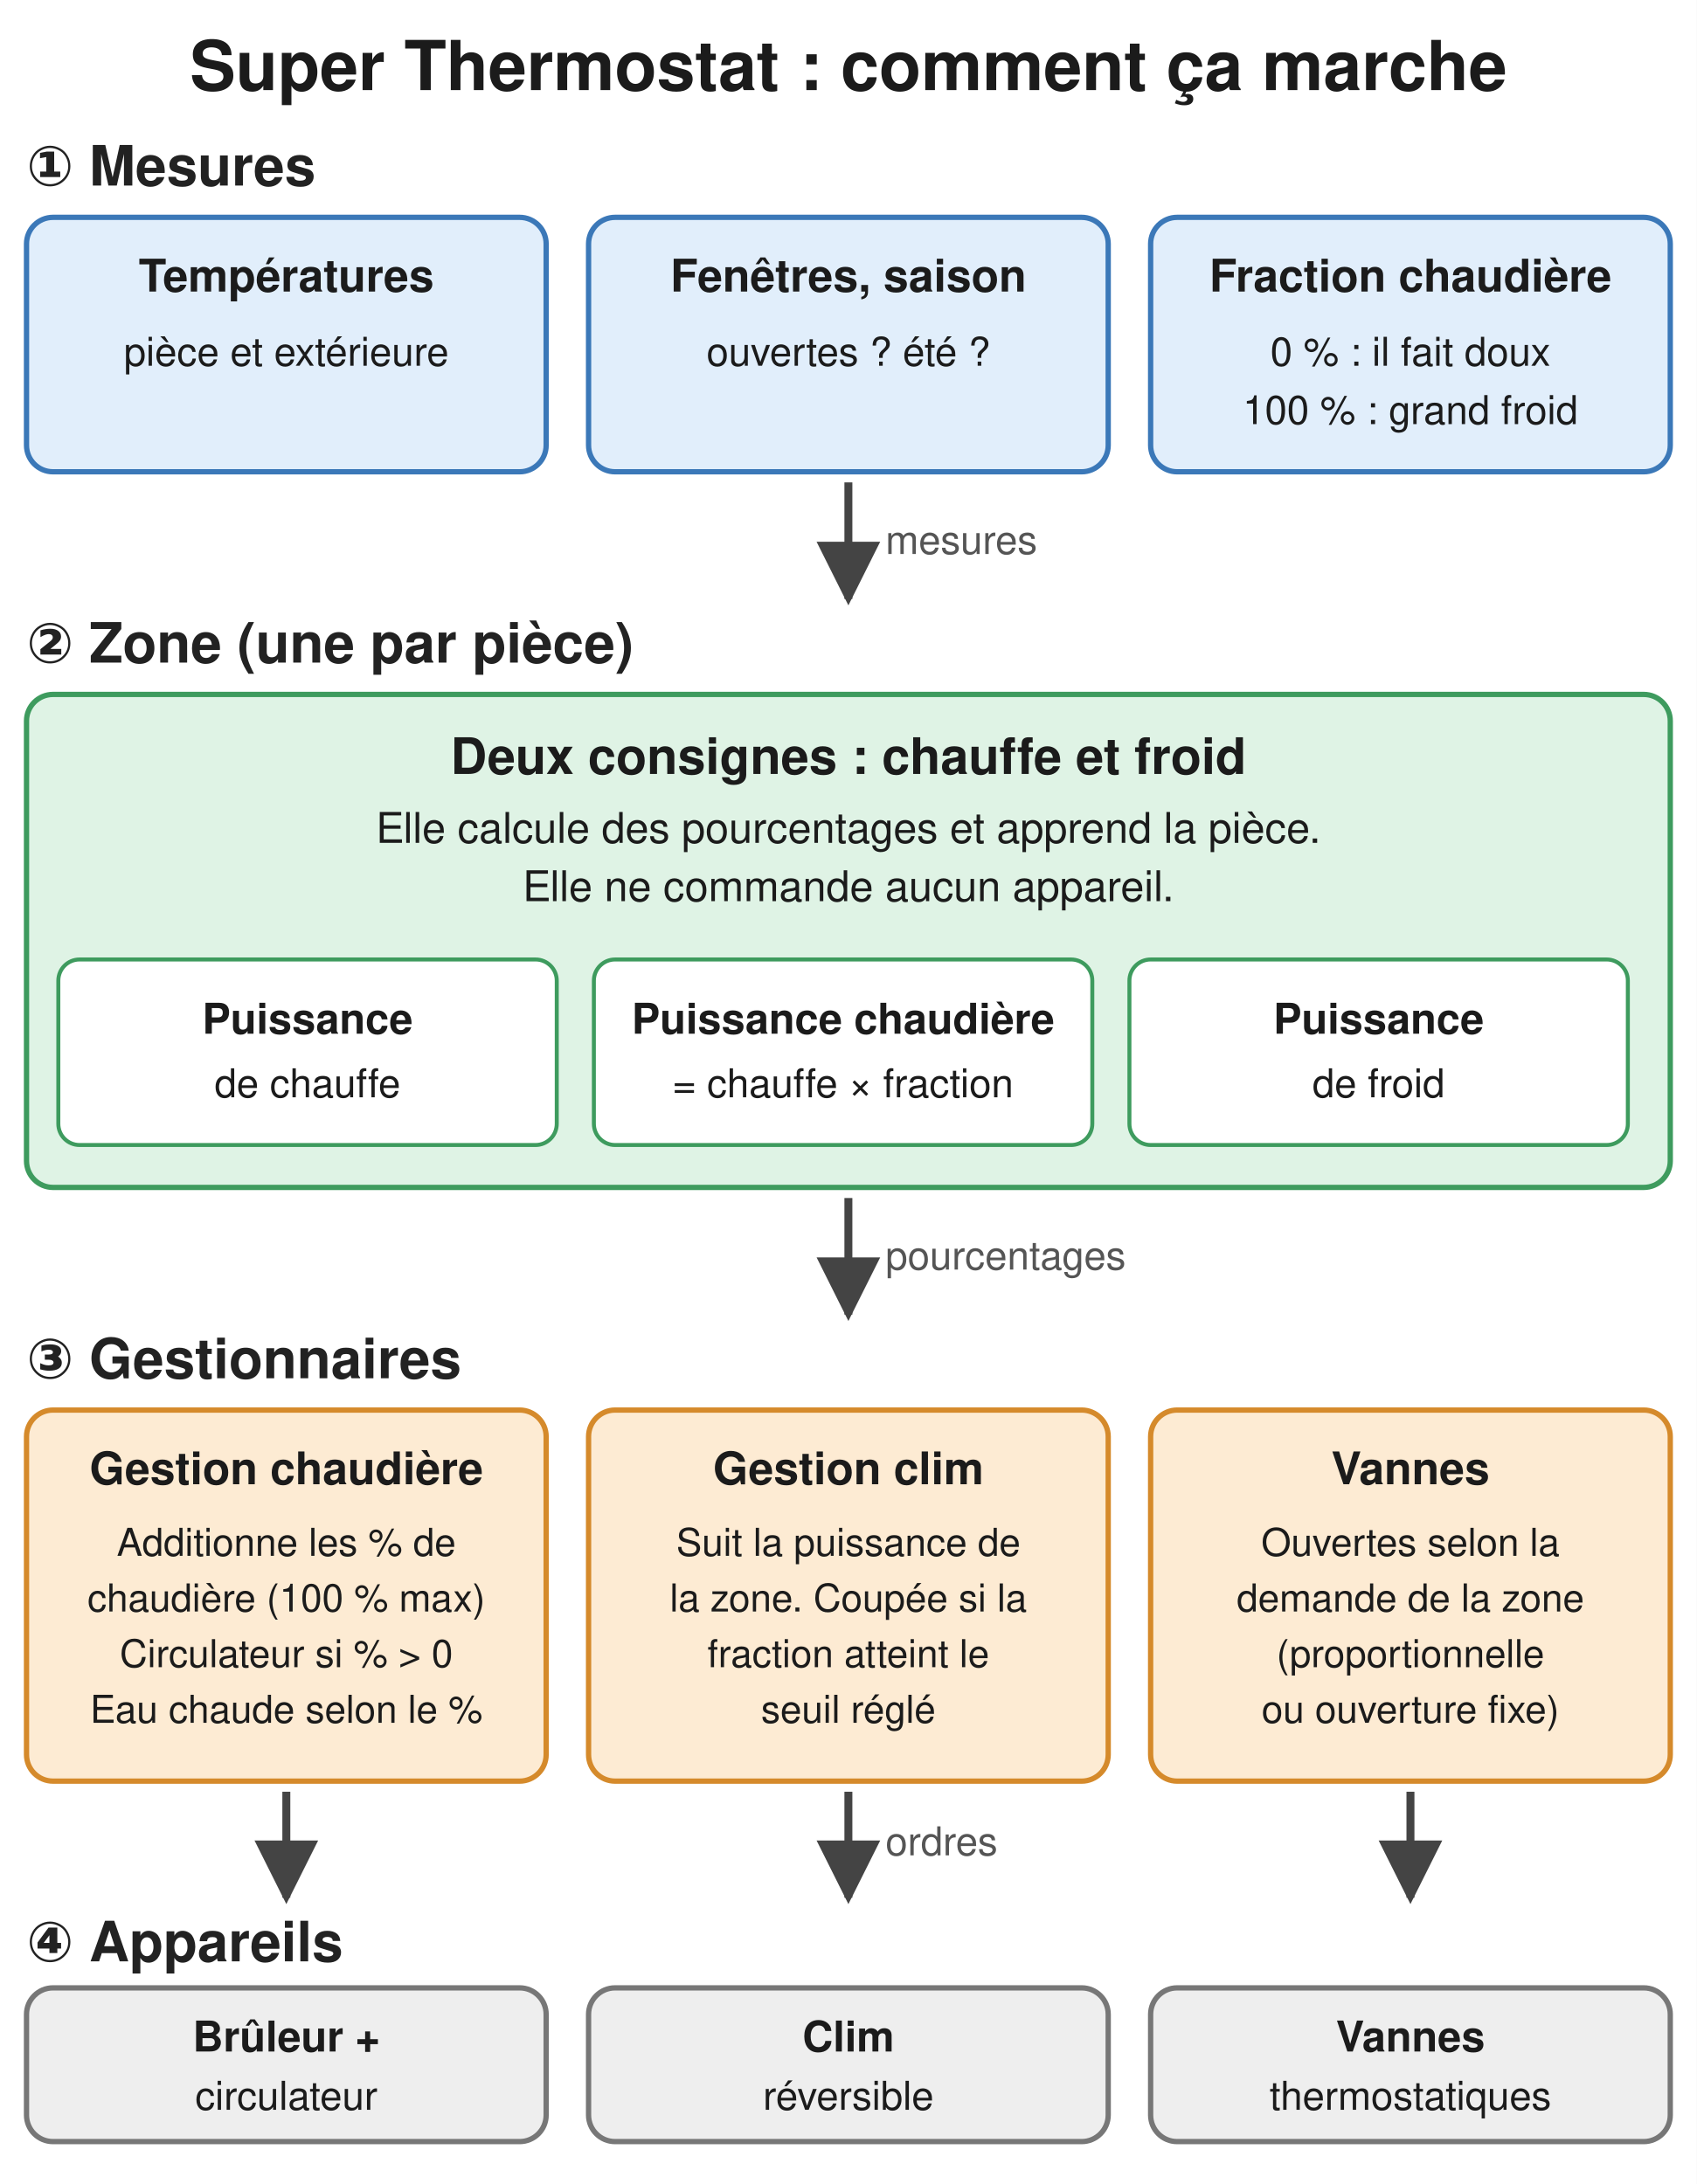
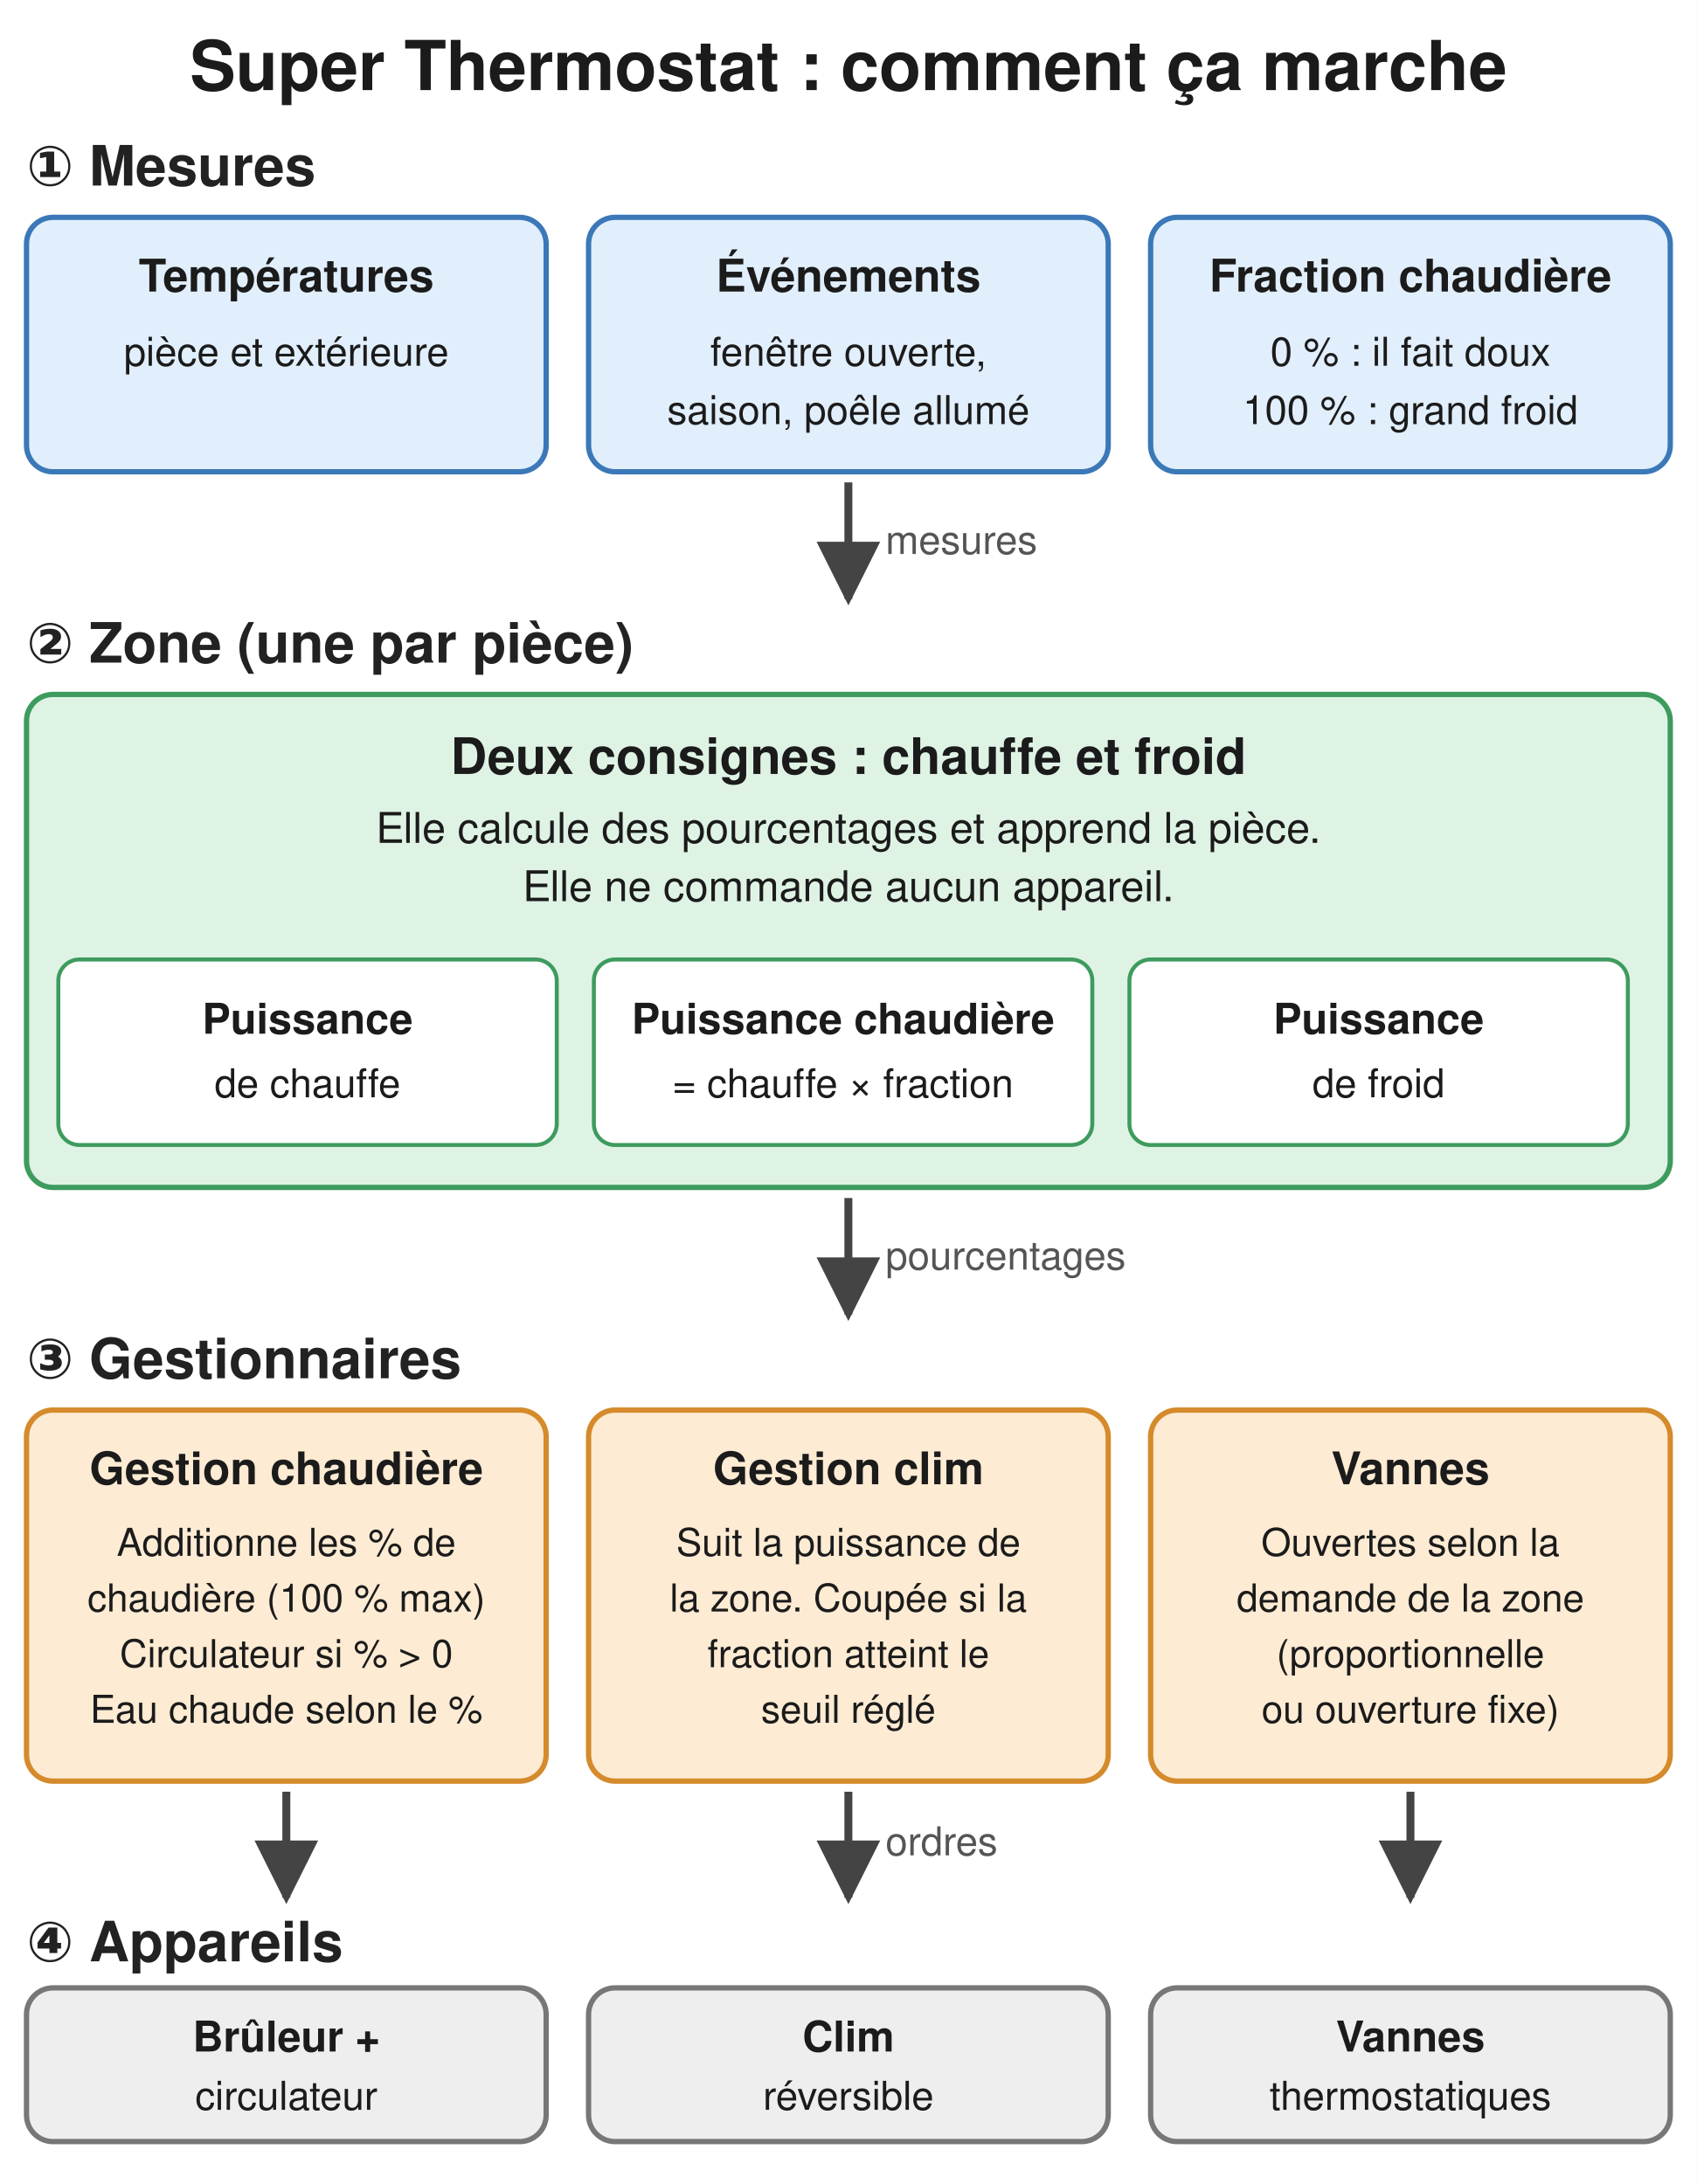
<svg xmlns="http://www.w3.org/2000/svg" viewBox="0 0 640 824" width="640" height="824" font-family="Segoe UI, Helvetica, Arial, sans-serif">
  <defs>
    <marker id="a" viewBox="0 0 10 10" refX="9" refY="5" markerWidth="8" markerHeight="8" orient="auto-start-reverse">
      <path d="M0,0 L10,5 L0,10 z" fill="#444" />
    </marker>
  </defs>
  <rect width="640" height="824" fill="#ffffff" />
  <text x="320.0" y="34" font-size="26" font-weight="bold" fill="#1b1b1b" text-anchor="middle">Super Thermostat : comment ça marche</text>
  <text x="10" y="70" font-size="21" font-weight="bold" fill="#222" text-anchor="start">① Mesures</text>
  <rect x="10" y="82" width="196" height="96" rx="10" fill="#E1EEFB" stroke="#3B78B8" stroke-width="2" />
  <text x="108.0" y="110" font-size="17" font-weight="bold" fill="#1b1b1b" text-anchor="middle">Températures</text>
  <text x="108.0" y="138" font-size="15" font-weight="normal" fill="#1b1b1b" text-anchor="middle">pièce et extérieure</text>
  <rect x="222" y="82" width="196" height="96" rx="10" fill="#E1EEFB" stroke="#3B78B8" stroke-width="2" />
-   <text x="320.0" y="110" font-size="17" font-weight="bold" fill="#1b1b1b" text-anchor="middle">Fenêtres, saison</text>
-   <text x="320.0" y="138" font-size="15" font-weight="normal" fill="#1b1b1b" text-anchor="middle">ouvertes ? été ?</text>
+   <text x="320.0" y="110" font-size="17" font-weight="bold" fill="#1b1b1b" text-anchor="middle">Événements</text>
+   <text x="320.0" y="138" font-size="15" font-weight="normal" fill="#1b1b1b" text-anchor="middle">fenêtre ouverte,</text>
+   <text x="320.0" y="160.0" font-size="15" font-weight="normal" fill="#1b1b1b" text-anchor="middle">saison, poêle allumé</text>
  <rect x="434" y="82" width="196" height="96" rx="10" fill="#E1EEFB" stroke="#3B78B8" stroke-width="2" />
  <text x="532.0" y="110" font-size="17" font-weight="bold" fill="#1b1b1b" text-anchor="middle">Fraction chaudière</text>
  <text x="532.0" y="138" font-size="15" font-weight="normal" fill="#1b1b1b" text-anchor="middle">0 % : il fait doux</text>
  <text x="532.0" y="160" font-size="15" font-weight="normal" fill="#1b1b1b" text-anchor="middle">100 % : grand froid</text>
  <line x1="320.0" y1="182" x2="320.0" y2="226" stroke="#444" stroke-width="3" marker-end="url(#a)" />
  <text x="334.0" y="209.0" font-size="15" font-weight="normal" fill="#555" text-anchor="start">mesures</text>
  <text x="10" y="250" font-size="21" font-weight="bold" fill="#222" text-anchor="start">② Zone (une par pièce)</text>
  <rect x="10" y="262" width="620" height="186" rx="10" fill="#DFF3E5" stroke="#3E9B5E" stroke-width="2" />
  <text x="320.0" y="292" font-size="19" font-weight="bold" fill="#1b1b1b" text-anchor="middle">Deux consignes : chauffe et froid</text>
  <text x="320.0" y="318" font-size="16" font-weight="normal" fill="#1b1b1b" text-anchor="middle">Elle calcule des pourcentages et apprend la pièce.</text>
  <text x="320.0" y="340" font-size="16" font-weight="normal" fill="#1b1b1b" text-anchor="middle">Elle ne commande aucun appareil.</text>
  <rect x="22" y="362" width="188" height="70" rx="8" fill="#ffffff" stroke="#3E9B5E" stroke-width="1.5" />
  <text x="116" y="390" font-size="16" font-weight="bold" fill="#1b1b1b" text-anchor="middle">Puissance</text>
  <text x="116" y="414" font-size="15" font-weight="normal" fill="#1b1b1b" text-anchor="middle">de chauffe</text>
  <rect x="224" y="362" width="188" height="70" rx="8" fill="#ffffff" stroke="#3E9B5E" stroke-width="1.5" />
  <text x="318" y="390" font-size="16" font-weight="bold" fill="#1b1b1b" text-anchor="middle">Puissance chaudière</text>
  <text x="318" y="414" font-size="15" font-weight="normal" fill="#1b1b1b" text-anchor="middle">= chauffe × fraction</text>
  <rect x="426" y="362" width="188" height="70" rx="8" fill="#ffffff" stroke="#3E9B5E" stroke-width="1.5" />
  <text x="520" y="390" font-size="16" font-weight="bold" fill="#1b1b1b" text-anchor="middle">Puissance</text>
  <text x="520" y="414" font-size="15" font-weight="normal" fill="#1b1b1b" text-anchor="middle">de froid</text>
  <line x1="320.0" y1="452" x2="320.0" y2="496" stroke="#444" stroke-width="3" marker-end="url(#a)" />
  <text x="334.0" y="479.0" font-size="15" font-weight="normal" fill="#555" text-anchor="start">pourcentages</text>
  <text x="10" y="520" font-size="21" font-weight="bold" fill="#222" text-anchor="start">③ Gestionnaires</text>
  <rect x="10" y="532" width="196" height="140" rx="10" fill="#FDEBD3" stroke="#D58A2B" stroke-width="2" />
  <text x="108.0" y="560" font-size="17" font-weight="bold" fill="#1b1b1b" text-anchor="middle">Gestion chaudière</text>
  <text x="108.0" y="587" font-size="14.5" font-weight="normal" fill="#1b1b1b" text-anchor="middle">Additionne les % de</text>
  <text x="108.0" y="608" font-size="14.5" font-weight="normal" fill="#1b1b1b" text-anchor="middle">chaudière (100 % max)</text>
  <text x="108.0" y="629" font-size="14.5" font-weight="normal" fill="#1b1b1b" text-anchor="middle">Circulateur si % &gt; 0</text>
  <text x="108.0" y="650" font-size="14.5" font-weight="normal" fill="#1b1b1b" text-anchor="middle">Eau chaude selon le %</text>
  <rect x="222" y="532" width="196" height="140" rx="10" fill="#FDEBD3" stroke="#D58A2B" stroke-width="2" />
  <text x="320.0" y="560" font-size="17" font-weight="bold" fill="#1b1b1b" text-anchor="middle">Gestion clim</text>
  <text x="320.0" y="587" font-size="14.5" font-weight="normal" fill="#1b1b1b" text-anchor="middle">Suit la puissance de</text>
  <text x="320.0" y="608" font-size="14.5" font-weight="normal" fill="#1b1b1b" text-anchor="middle">la zone. Coupée si la</text>
  <text x="320.0" y="629" font-size="14.5" font-weight="normal" fill="#1b1b1b" text-anchor="middle">fraction atteint le</text>
  <text x="320.0" y="650" font-size="14.5" font-weight="normal" fill="#1b1b1b" text-anchor="middle">seuil réglé</text>
  <rect x="434" y="532" width="196" height="140" rx="10" fill="#FDEBD3" stroke="#D58A2B" stroke-width="2" />
  <text x="532.0" y="560" font-size="17" font-weight="bold" fill="#1b1b1b" text-anchor="middle">Vannes</text>
  <text x="532.0" y="587" font-size="14.5" font-weight="normal" fill="#1b1b1b" text-anchor="middle">Ouvertes selon la</text>
  <text x="532.0" y="608" font-size="14.5" font-weight="normal" fill="#1b1b1b" text-anchor="middle">demande de la zone</text>
  <text x="532.0" y="629" font-size="14.5" font-weight="normal" fill="#1b1b1b" text-anchor="middle">(proportionnelle</text>
  <text x="532.0" y="650" font-size="14.5" font-weight="normal" fill="#1b1b1b" text-anchor="middle">ou ouverture fixe)</text>
  <line x1="108" y1="676" x2="108" y2="716" stroke="#444" stroke-width="3" marker-end="url(#a)" />
  <line x1="320" y1="676" x2="320" y2="716" stroke="#444" stroke-width="3" marker-end="url(#a)" />
  <line x1="532" y1="676" x2="532" y2="716" stroke="#444" stroke-width="3" marker-end="url(#a)" />
  <text x="334" y="700" font-size="15" font-weight="normal" fill="#555" text-anchor="start">ordres</text>
  <text x="10" y="740" font-size="21" font-weight="bold" fill="#222" text-anchor="start">④ Appareils</text>
  <rect x="10" y="750" width="196" height="58" rx="10" fill="#EEEEEE" stroke="#777777" stroke-width="2" />
  <text x="108" y="774" font-size="16" font-weight="bold" fill="#1b1b1b" text-anchor="middle">Brûleur +</text>
  <text x="108" y="796" font-size="15" fill="#1b1b1b" text-anchor="middle">circulateur</text>
  <rect x="222" y="750" width="196" height="58" rx="10" fill="#EEEEEE" stroke="#777777" stroke-width="2" />
  <text x="320" y="774" font-size="16" font-weight="bold" fill="#1b1b1b" text-anchor="middle">Clim</text>
  <text x="320" y="796" font-size="15" fill="#1b1b1b" text-anchor="middle">réversible</text>
  <rect x="434" y="750" width="196" height="58" rx="10" fill="#EEEEEE" stroke="#777777" stroke-width="2" />
  <text x="532" y="774" font-size="16" font-weight="bold" fill="#1b1b1b" text-anchor="middle">Vannes</text>
  <text x="532" y="796" font-size="15" fill="#1b1b1b" text-anchor="middle">thermostatiques</text>
</svg>
